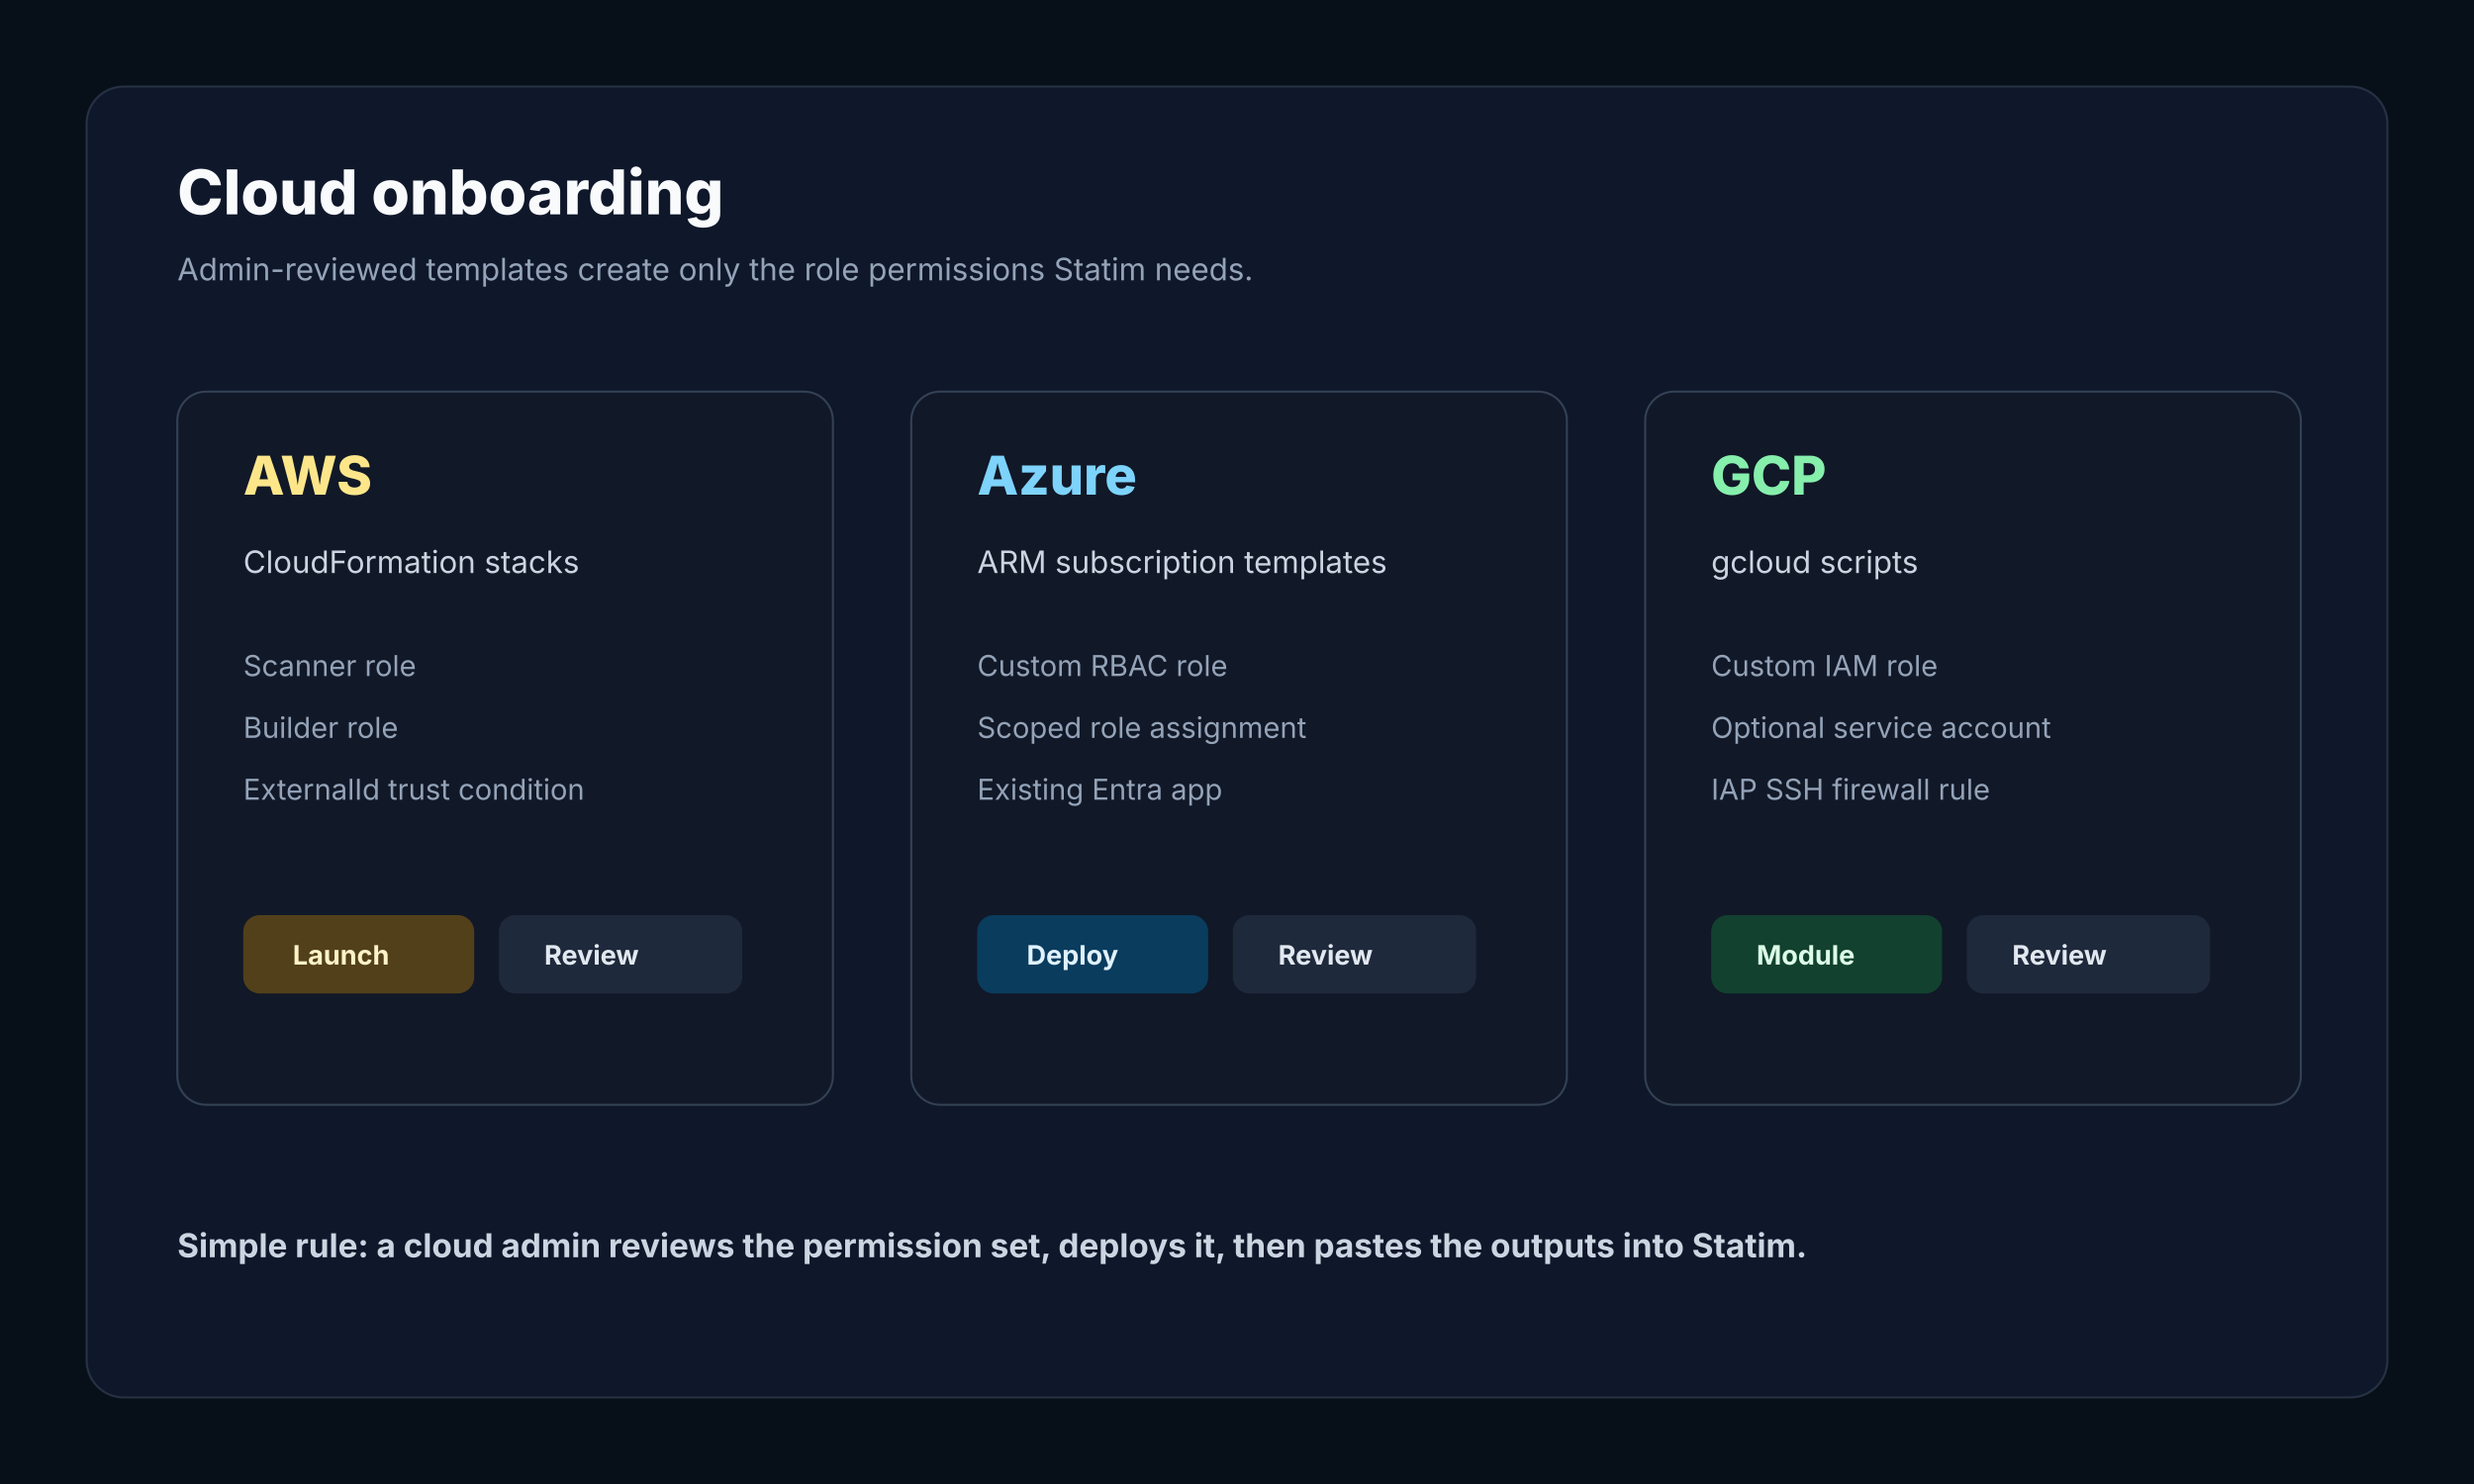
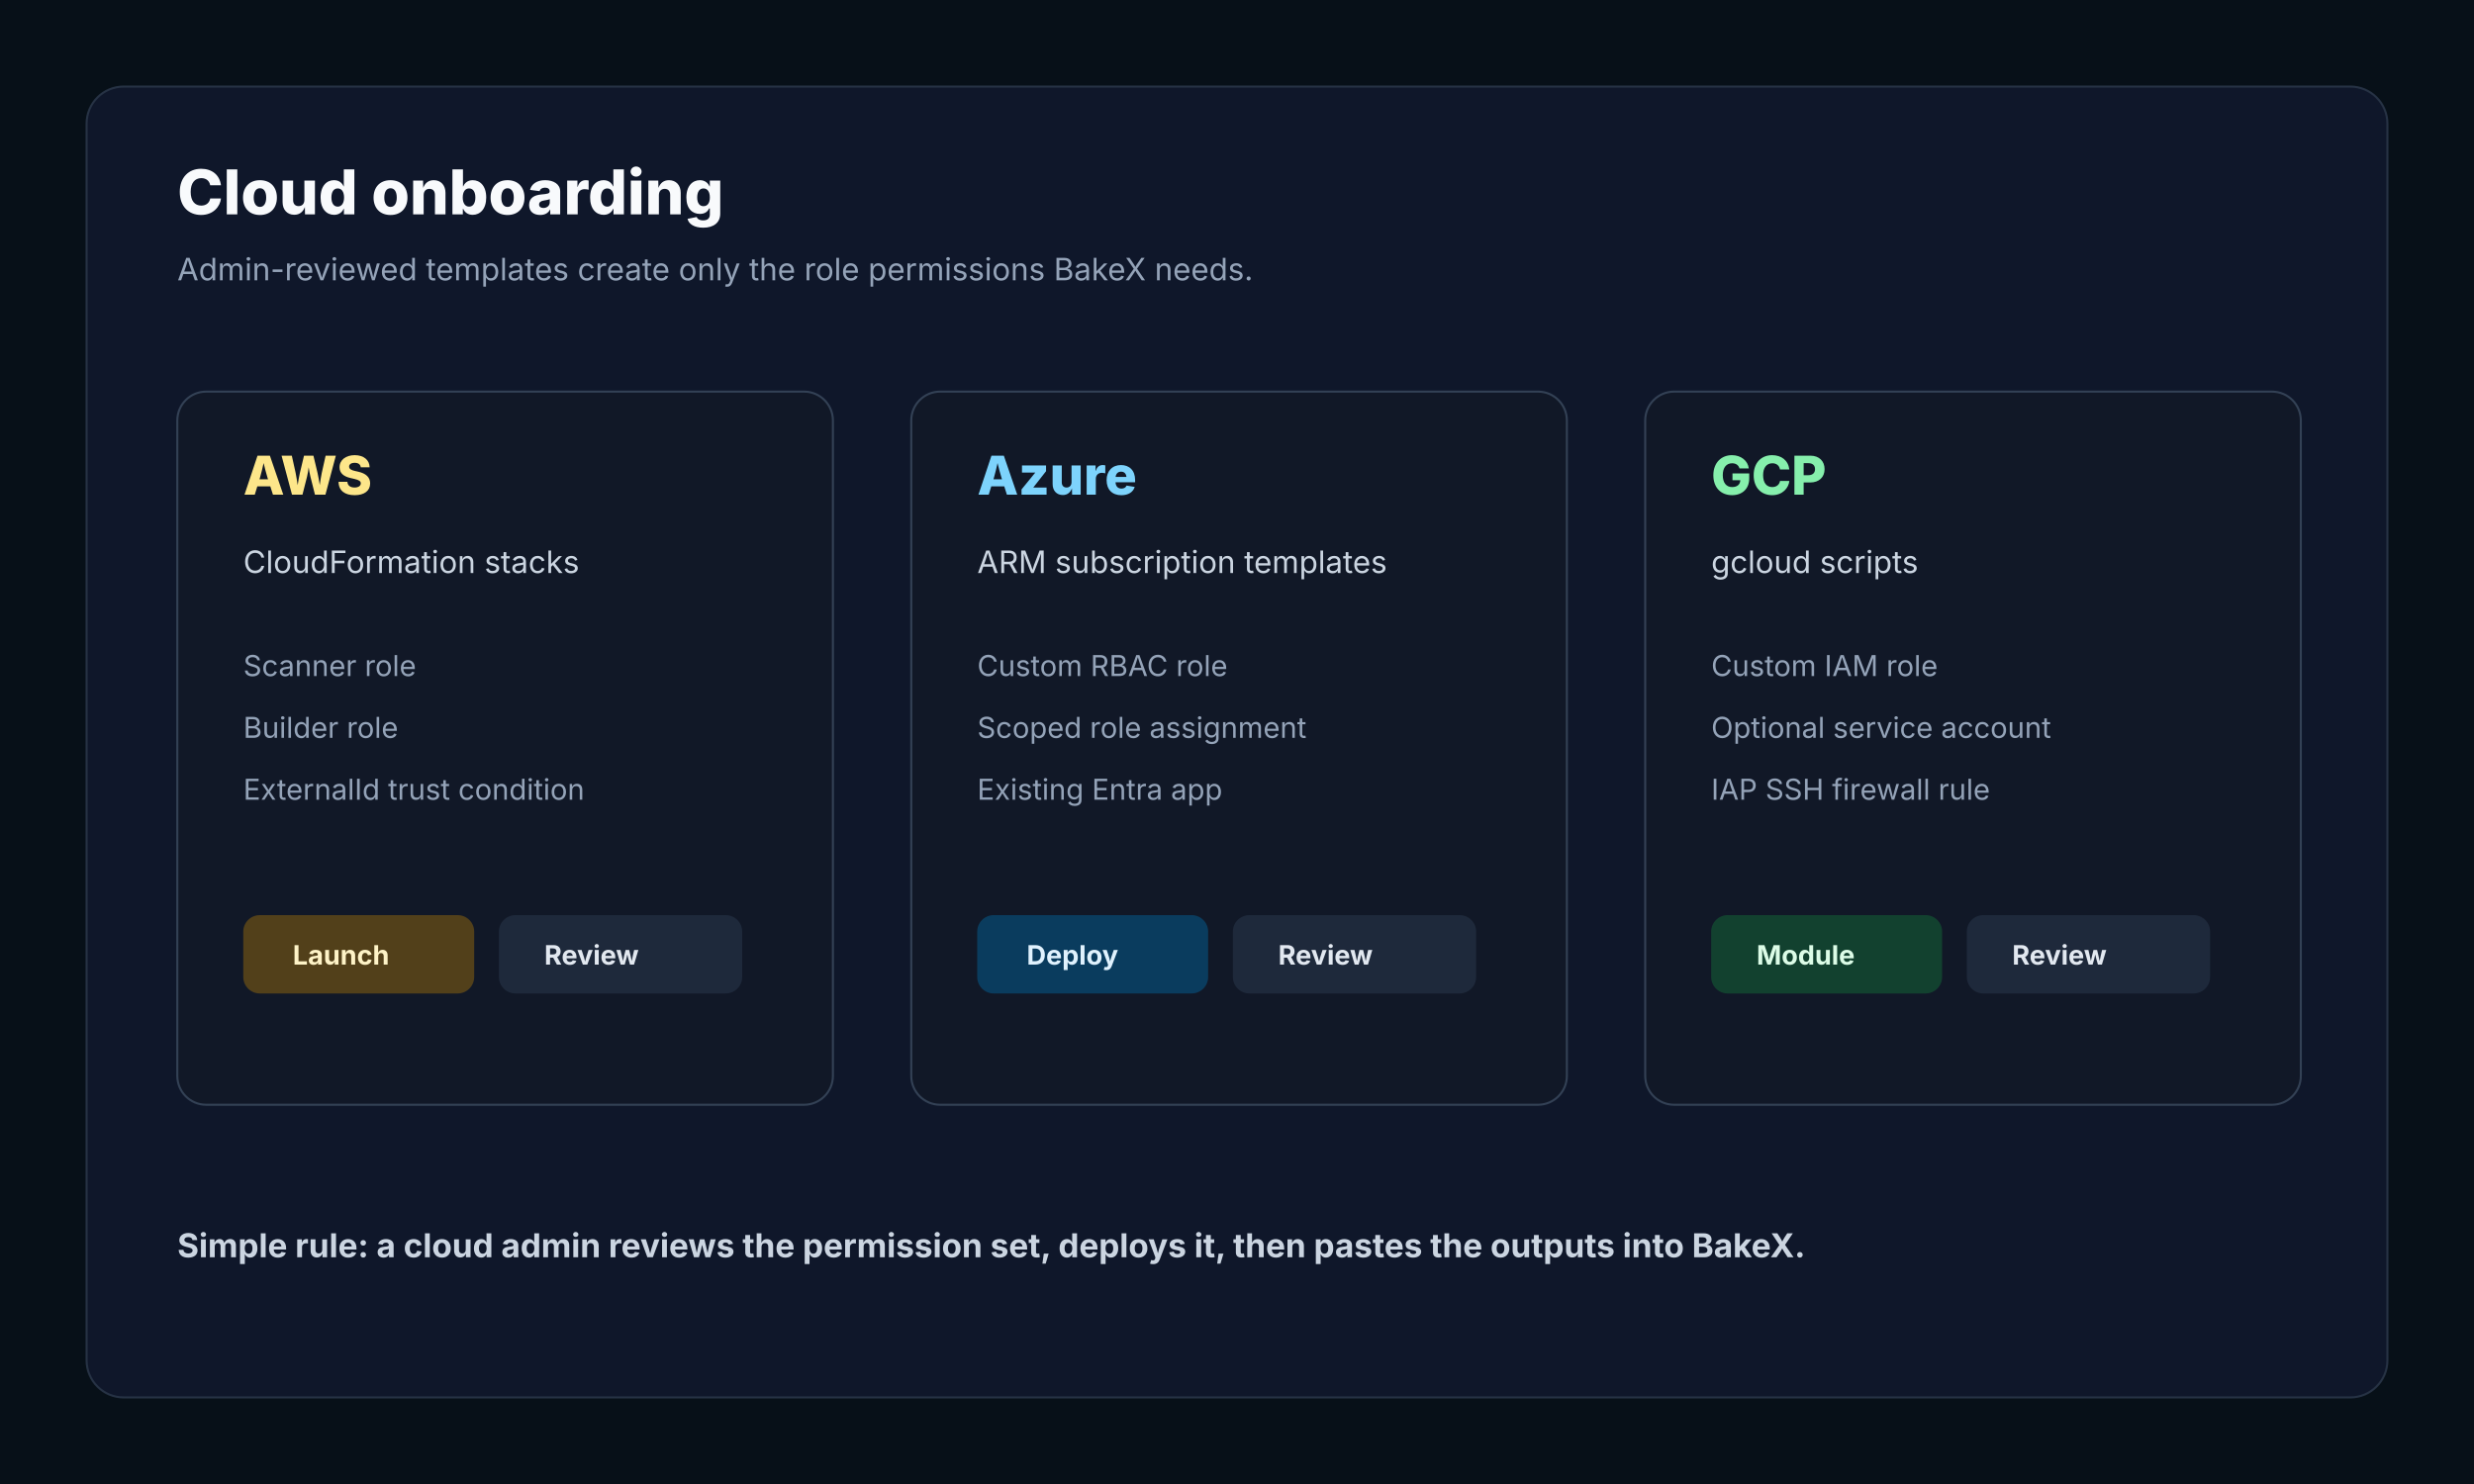
<svg xmlns="http://www.w3.org/2000/svg" width="1200" height="720" viewBox="0 0 1200 720" role="img" aria-labelledby="title desc">
  <rect width="1200" height="720" fill="#071018" />
  <rect x="42" y="42" width="1116" height="636" rx="18" fill="#0f172a" stroke="#263244" />
  <text x="86" y="104" fill="#f8fafc" font-family="Inter, Arial, sans-serif" font-size="30" font-weight="800">Cloud onboarding</text>
-   <text x="86" y="136" fill="#94a3b8" font-family="Inter, Arial, sans-serif" font-size="15">Admin-reviewed templates create only the role permissions Statim needs.</text>
+   <text x="86" y="136" fill="#94a3b8" font-family="Inter, Arial, sans-serif" font-size="15">Admin-reviewed templates create only the role permissions BakeX needs.</text>
  <g font-family="Inter, Arial, sans-serif">
    <rect x="86" y="190" width="318" height="346" rx="14" fill="#111827" stroke="#334155" />
    <text x="118" y="240" fill="#fde68a" font-size="26" font-weight="800">AWS</text>
    <text x="118" y="278" fill="#cbd5e1" font-size="15">CloudFormation stacks</text>
    <text x="118" y="328" fill="#94a3b8" font-size="14">Scanner role</text>
    <text x="118" y="358" fill="#94a3b8" font-size="14">Builder role</text>
    <text x="118" y="388" fill="#94a3b8" font-size="14">ExternalId trust condition</text>
    <rect x="118" y="444" width="112" height="38" rx="8" fill="#ca8a04" opacity=".35" />
    <text x="142" y="468" fill="#fef3c7" font-size="13" font-weight="700">Launch</text>
    <rect x="242" y="444" width="118" height="38" rx="8" fill="#1e293b" />
    <text x="264" y="468" fill="#e2e8f0" font-size="13" font-weight="700">Review</text>
    <rect x="442" y="190" width="318" height="346" rx="14" fill="#111827" stroke="#334155" />
    <text x="474" y="240" fill="#7dd3fc" font-size="26" font-weight="800">Azure</text>
    <text x="474" y="278" fill="#cbd5e1" font-size="15">ARM subscription templates</text>
    <text x="474" y="328" fill="#94a3b8" font-size="14">Custom RBAC role</text>
    <text x="474" y="358" fill="#94a3b8" font-size="14">Scoped role assignment</text>
    <text x="474" y="388" fill="#94a3b8" font-size="14">Existing Entra app</text>
    <rect x="474" y="444" width="112" height="38" rx="8" fill="#0369a1" opacity=".45" />
    <text x="498" y="468" fill="#e0f2fe" font-size="13" font-weight="700">Deploy</text>
    <rect x="598" y="444" width="118" height="38" rx="8" fill="#1e293b" />
    <text x="620" y="468" fill="#e2e8f0" font-size="13" font-weight="700">Review</text>
    <rect x="798" y="190" width="318" height="346" rx="14" fill="#111827" stroke="#334155" />
    <text x="830" y="240" fill="#86efac" font-size="26" font-weight="800">GCP</text>
    <text x="830" y="278" fill="#cbd5e1" font-size="15">gcloud scripts</text>
    <text x="830" y="328" fill="#94a3b8" font-size="14">Custom IAM role</text>
    <text x="830" y="358" fill="#94a3b8" font-size="14">Optional service account</text>
    <text x="830" y="388" fill="#94a3b8" font-size="14">IAP SSH firewall rule</text>
    <rect x="830" y="444" width="112" height="38" rx="8" fill="#15803d" opacity=".40" />
    <text x="852" y="468" fill="#dcfce7" font-size="13" font-weight="700">Module</text>
    <rect x="954" y="444" width="118" height="38" rx="8" fill="#1e293b" />
    <text x="976" y="468" fill="#e2e8f0" font-size="13" font-weight="700">Review</text>
  </g>
-   <text x="86" y="610" fill="#cbd5e1" font-family="Inter, Arial, sans-serif" font-size="16" font-weight="700">Simple rule: a cloud admin reviews the permission set, deploys it, then pastes the outputs into Statim.</text>
+   <text x="86" y="610" fill="#cbd5e1" font-family="Inter, Arial, sans-serif" font-size="16" font-weight="700">Simple rule: a cloud admin reviews the permission set, deploys it, then pastes the outputs into BakeX.</text>
</svg>
